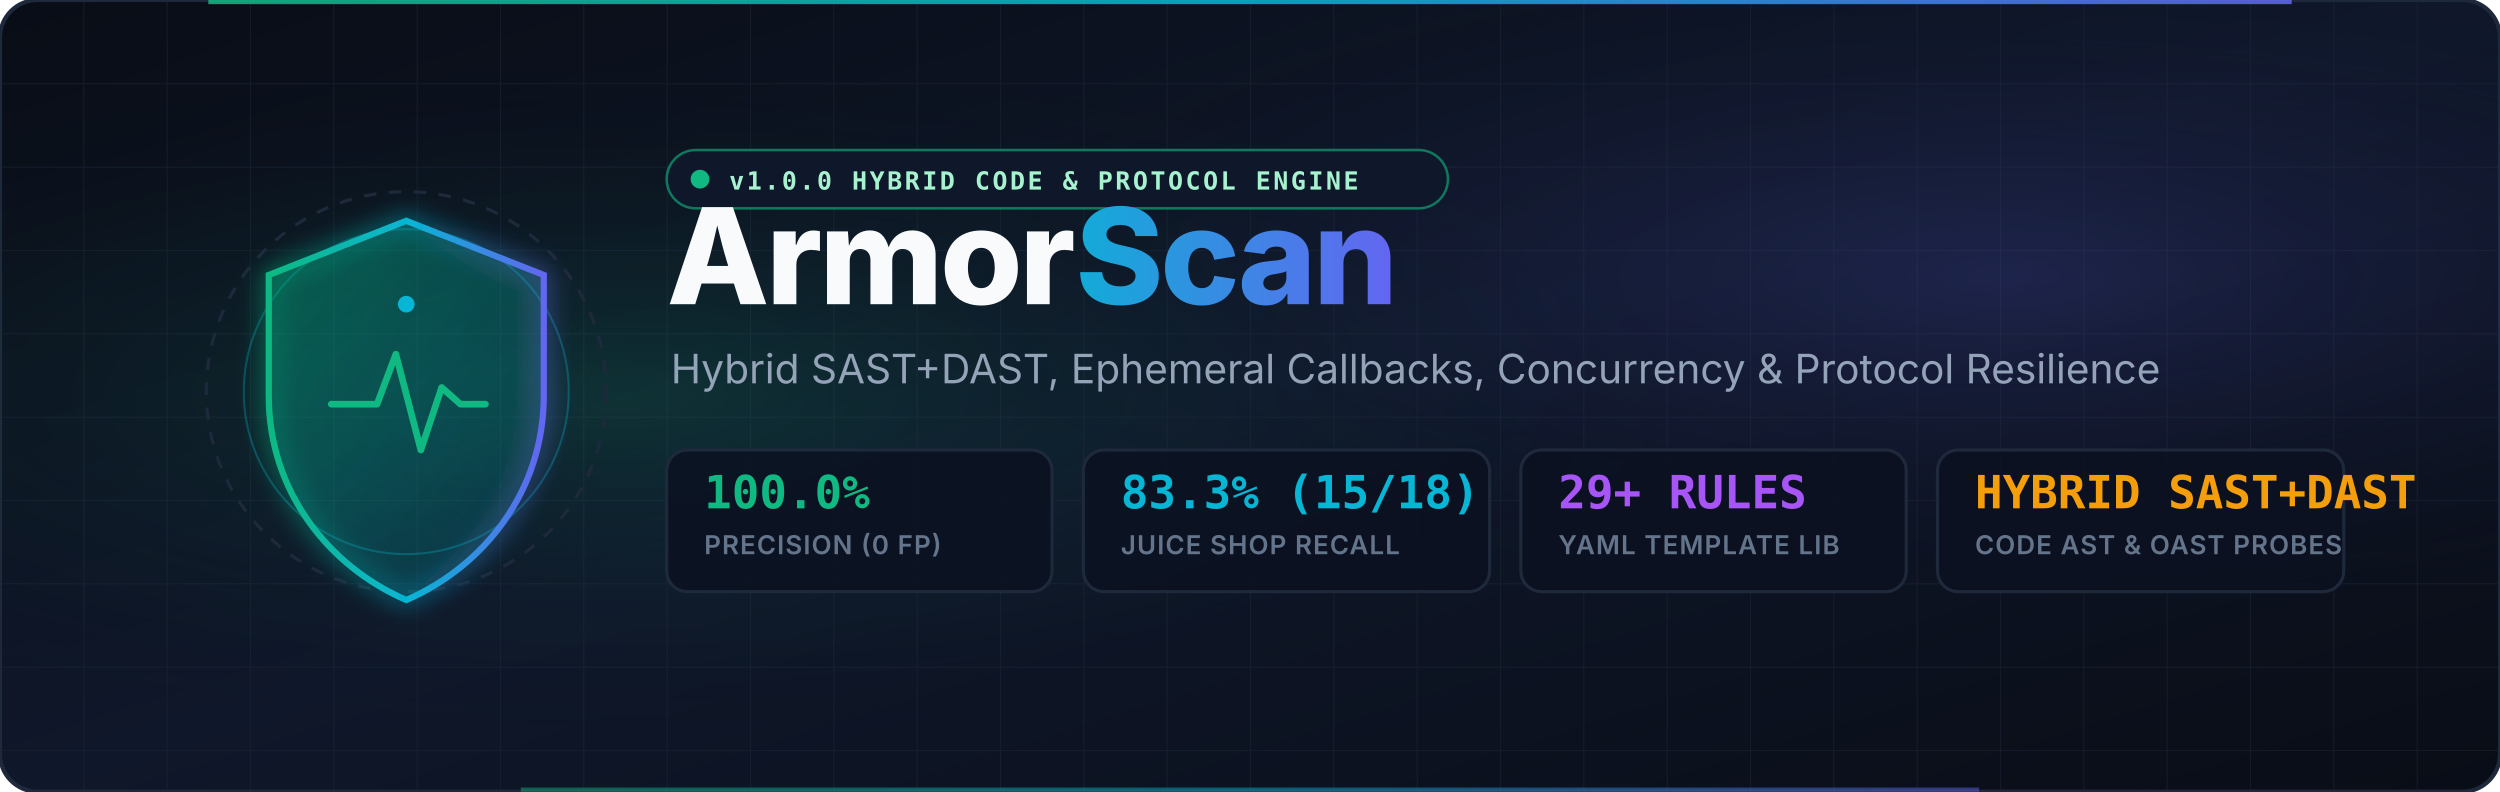
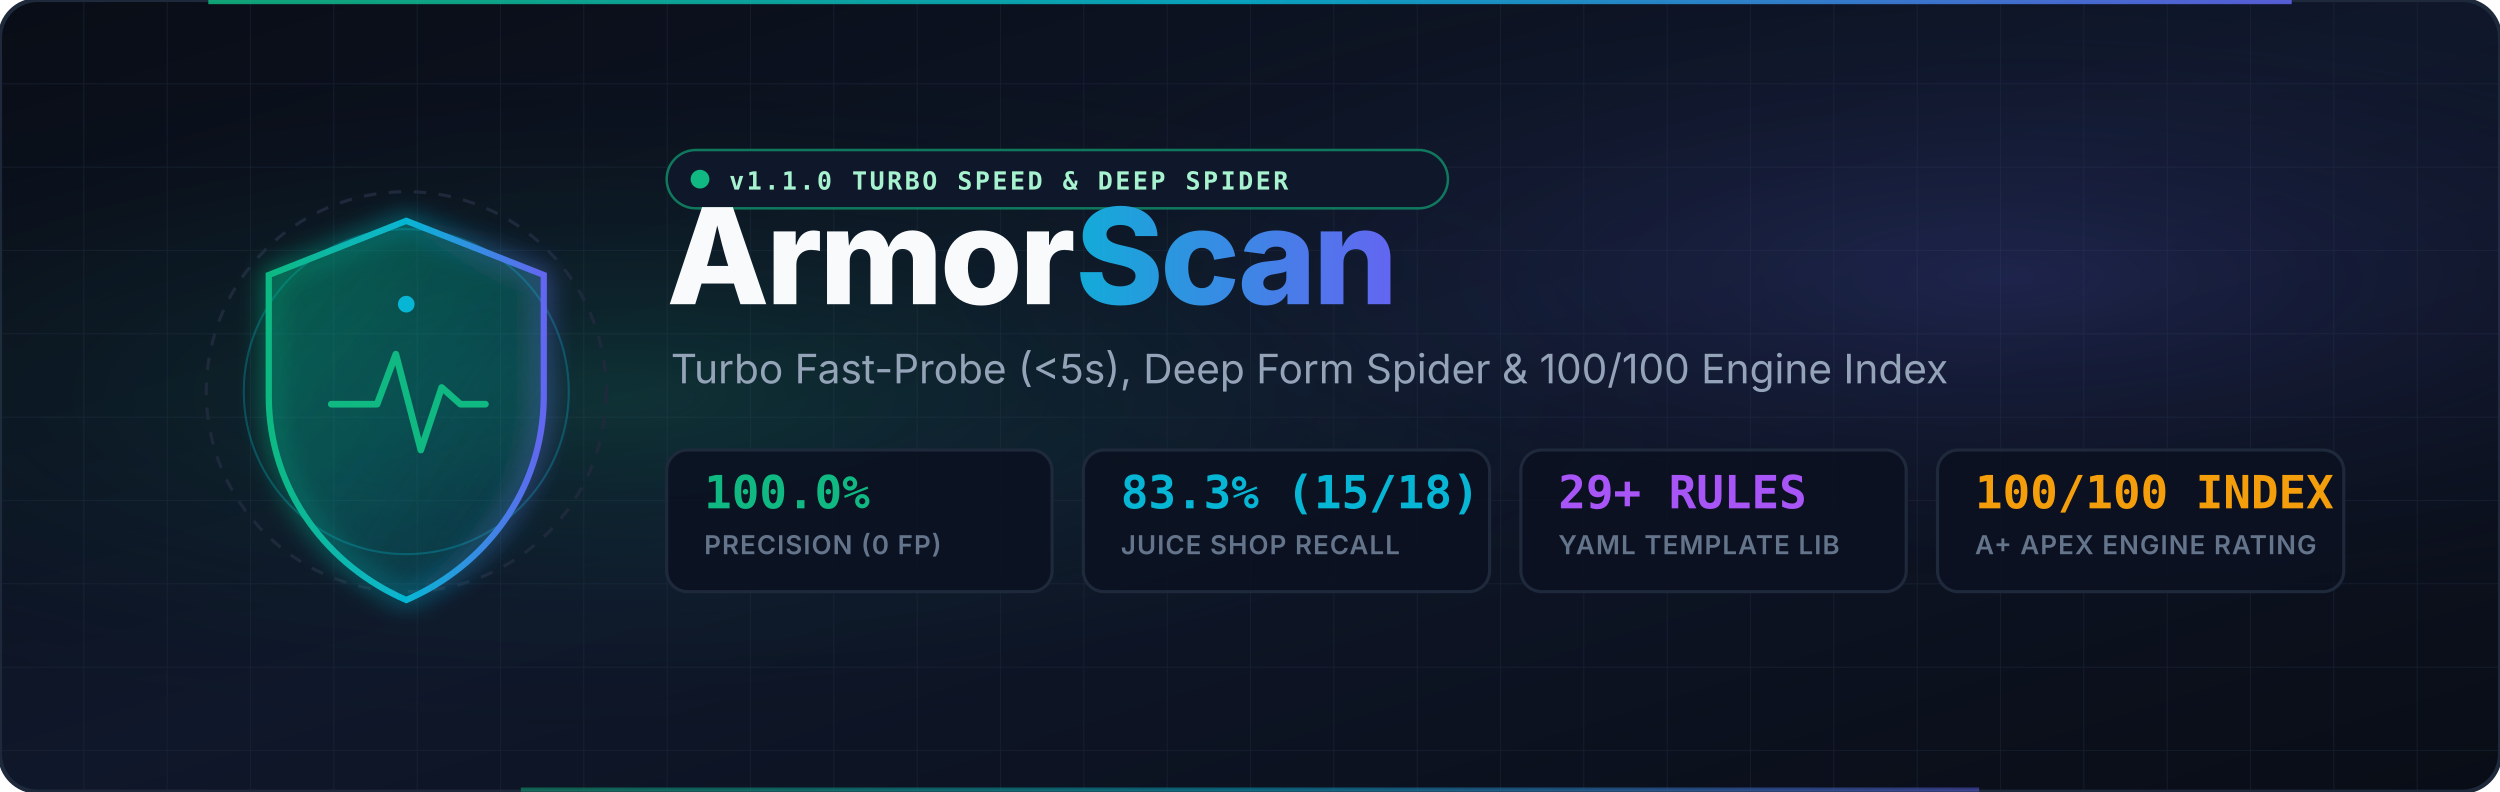
<svg xmlns="http://www.w3.org/2000/svg" viewBox="0 0 1200 380" width="100%" height="100%">
  <defs>
    <linearGradient id="bgGrad" x1="0%" y1="0%" x2="100%" y2="100%">
      <stop offset="0%" stop-color="#090D16" />
      <stop offset="50%" stop-color="#0F172A" />
      <stop offset="100%" stop-color="#090D16" />
    </linearGradient>
    <linearGradient id="accentGrad" x1="0%" y1="0%" x2="100%" y2="0%">
      <stop offset="0%" stop-color="#10B981" />
      <stop offset="50%" stop-color="#06B6D4" />
      <stop offset="100%" stop-color="#6366F1" />
    </linearGradient>
    <linearGradient id="shieldGrad" x1="0%" y1="0%" x2="100%" y2="100%">
      <stop offset="0%" stop-color="#10B981" stop-opacity="0.25" />
      <stop offset="100%" stop-color="#06B6D4" stop-opacity="0.05" />
    </linearGradient>
    <radialGradient id="glow1" cx="25%" cy="50%" r="45%">
      <stop offset="0%" stop-color="#10B981" stop-opacity="0.18" />
      <stop offset="100%" stop-color="#090D16" stop-opacity="0" />
    </radialGradient>
    <radialGradient id="glow2" cx="80%" cy="35%" r="45%">
      <stop offset="0%" stop-color="#6366F1" stop-opacity="0.18" />
      <stop offset="100%" stop-color="#090D16" stop-opacity="0" />
    </radialGradient>
    <pattern id="grid" width="40" height="40" patternUnits="userSpaceOnUse">
      <path d="M 40 0 L 0 0 0 40" fill="none" stroke="#1E293B" stroke-width="0.7" stroke-opacity="0.65" />
    </pattern>
    <filter id="softGlow" x="-20%" y="-20%" width="140%" height="140%">
      <feGaussianBlur stdDeviation="6" result="blur" />
      <feComposite in="SourceGraphic" in2="blur" operator="over" />
    </filter>
  </defs>
  <rect width="1200" height="380" rx="18" fill="url(#bgGrad)" stroke="#1E293B" stroke-width="2" />
  <rect width="1200" height="380" rx="18" fill="url(#grid)" />
  <rect width="1200" height="380" rx="18" fill="url(#glow1)" />
  <rect width="1200" height="380" rx="18" fill="url(#glow2)" />
  <rect x="100" y="0" width="1000" height="2" fill="url(#accentGrad)" opacity="0.85" />
  <rect x="250" y="378" width="700" height="2" fill="url(#accentGrad)" opacity="0.45" />
  <g transform="translate(85, 78)">
    <circle cx="110" cy="110" r="96" fill="none" stroke="#1E293B" stroke-width="1.5" stroke-dasharray="6 6" />
    <circle cx="110" cy="110" r="78" fill="none" stroke="#06B6D4" stroke-width="1" stroke-opacity="0.3" />
    <path d="M110 28 L176 54 V112 C176 158 147 194 110 210 C73 194 44 158 44 112 V54 Z" fill="url(#shieldGrad)" stroke="url(#accentGrad)" stroke-width="3" filter="url(#softGlow)" />
    <path d="M74 116 L96 116 L105 92 L117 138 L127 108 L136 116 L148 116" fill="none" stroke="#10B981" stroke-width="3.2" stroke-linecap="round" stroke-linejoin="round" />
    <circle cx="110" cy="68" r="4" fill="#06B6D4" />
  </g>
  <g transform="translate(320, 108)">
    <rect x="0" y="-36" width="375" height="28" rx="14" fill="#0F172A" stroke="#10B981" stroke-width="1.2" stroke-opacity="0.6" />
    <circle cx="16" cy="-22" r="4.5" fill="#10B981" />
    <text x="30" y="-17" fill="#A7F3D0" font-family="ui-monospace, SFMono-Regular, Menlo, Monaco, Consolas, monospace" font-size="12" font-weight="600" letter-spacing="1.2">
-       v1.0.0 HYBRID CODE &amp; PROTOCOL ENGINE
+       v1.1.0 TURBO SPEED &amp; DEEP SPIDER
    </text>
    <text x="0" y="38" fill="#F8FAFC" font-family="-apple-system, BlinkMacSystemFont, 'Segoe UI', Inter, Roboto, Helvetica, sans-serif" font-size="64" font-weight="800" letter-spacing="-1.5">
      Armor<tspan fill="url(#accentGrad)">Scan</tspan>
    </text>
    <text x="2" y="76" fill="#94A3B8" font-family="-apple-system, BlinkMacSystemFont, 'Segoe UI', Inter, Roboto, Helvetica, sans-serif" font-size="19.5" font-weight="400">
-       Hybrid SAST+DAST, Ephemeral Callbacks, Concurrency &amp; Protocol Resilience
+       Turbo Fast-Probe (&lt;5s), Deep Form Spider &amp; 100/100 Engine Index
    </text>
    <g transform="translate(0, 108)">
      <rect x="0" y="0" width="185" height="68" rx="10" fill="#0B1120" fill-opacity="0.85" stroke="#1E293B" stroke-width="1.5" />
      <text x="18" y="28" fill="#10B981" font-family="ui-monospace, SFMono-Regular, Menlo, monospace" font-size="22" font-weight="700">100.0%</text>
      <text x="18" y="50" fill="#64748B" font-family="-apple-system, BlinkMacSystemFont, 'Segoe UI', sans-serif" font-size="12.5" font-weight="600" letter-spacing="0.5">PRECISION (0 FP)</text>
      <rect x="200" y="0" width="195" height="68" rx="10" fill="#0B1120" fill-opacity="0.85" stroke="#1E293B" stroke-width="1.5" />
      <text x="218" y="28" fill="#06B6D4" font-family="ui-monospace, SFMono-Regular, Menlo, monospace" font-size="22" font-weight="700">83.3% (15/18)</text>
      <text x="218" y="50" fill="#64748B" font-family="-apple-system, BlinkMacSystemFont, 'Segoe UI', sans-serif" font-size="12.5" font-weight="600" letter-spacing="0.5">JUICE SHOP RECALL</text>
      <rect x="410" y="0" width="185" height="68" rx="10" fill="#0B1120" fill-opacity="0.85" stroke="#1E293B" stroke-width="1.5" />
      <text x="428" y="28" fill="#A855F7" font-family="ui-monospace, SFMono-Regular, Menlo, monospace" font-size="22" font-weight="700">29+ RULES</text>
      <text x="428" y="50" fill="#64748B" font-family="-apple-system, BlinkMacSystemFont, 'Segoe UI', sans-serif" font-size="12.5" font-weight="600" letter-spacing="0.5">YAML TEMPLATE LIB</text>
      <rect x="610" y="0" width="195" height="68" rx="10" fill="#0B1120" fill-opacity="0.85" stroke="#1E293B" stroke-width="1.5" />
-       <text x="628" y="28" fill="#F59E0B" font-family="ui-monospace, SFMono-Regular, Menlo, monospace" font-size="22" font-weight="700">HYBRID SAST+DAST</text>
-       <text x="628" y="50" fill="#64748B" font-family="-apple-system, BlinkMacSystemFont, 'Segoe UI', sans-serif" font-size="12.5" font-weight="600" letter-spacing="0.5">CODE AST &amp; OAST PROBES</text>
+       <text x="628" y="28" fill="#F59E0B" font-family="ui-monospace, SFMono-Regular, Menlo, monospace" font-size="22" font-weight="700">100/100 INDEX</text>
+       <text x="628" y="50" fill="#64748B" font-family="-apple-system, BlinkMacSystemFont, 'Segoe UI', sans-serif" font-size="12.5" font-weight="600" letter-spacing="0.5">A+ APEX ENGINE RATING</text>
    </g>
  </g>
</svg>
